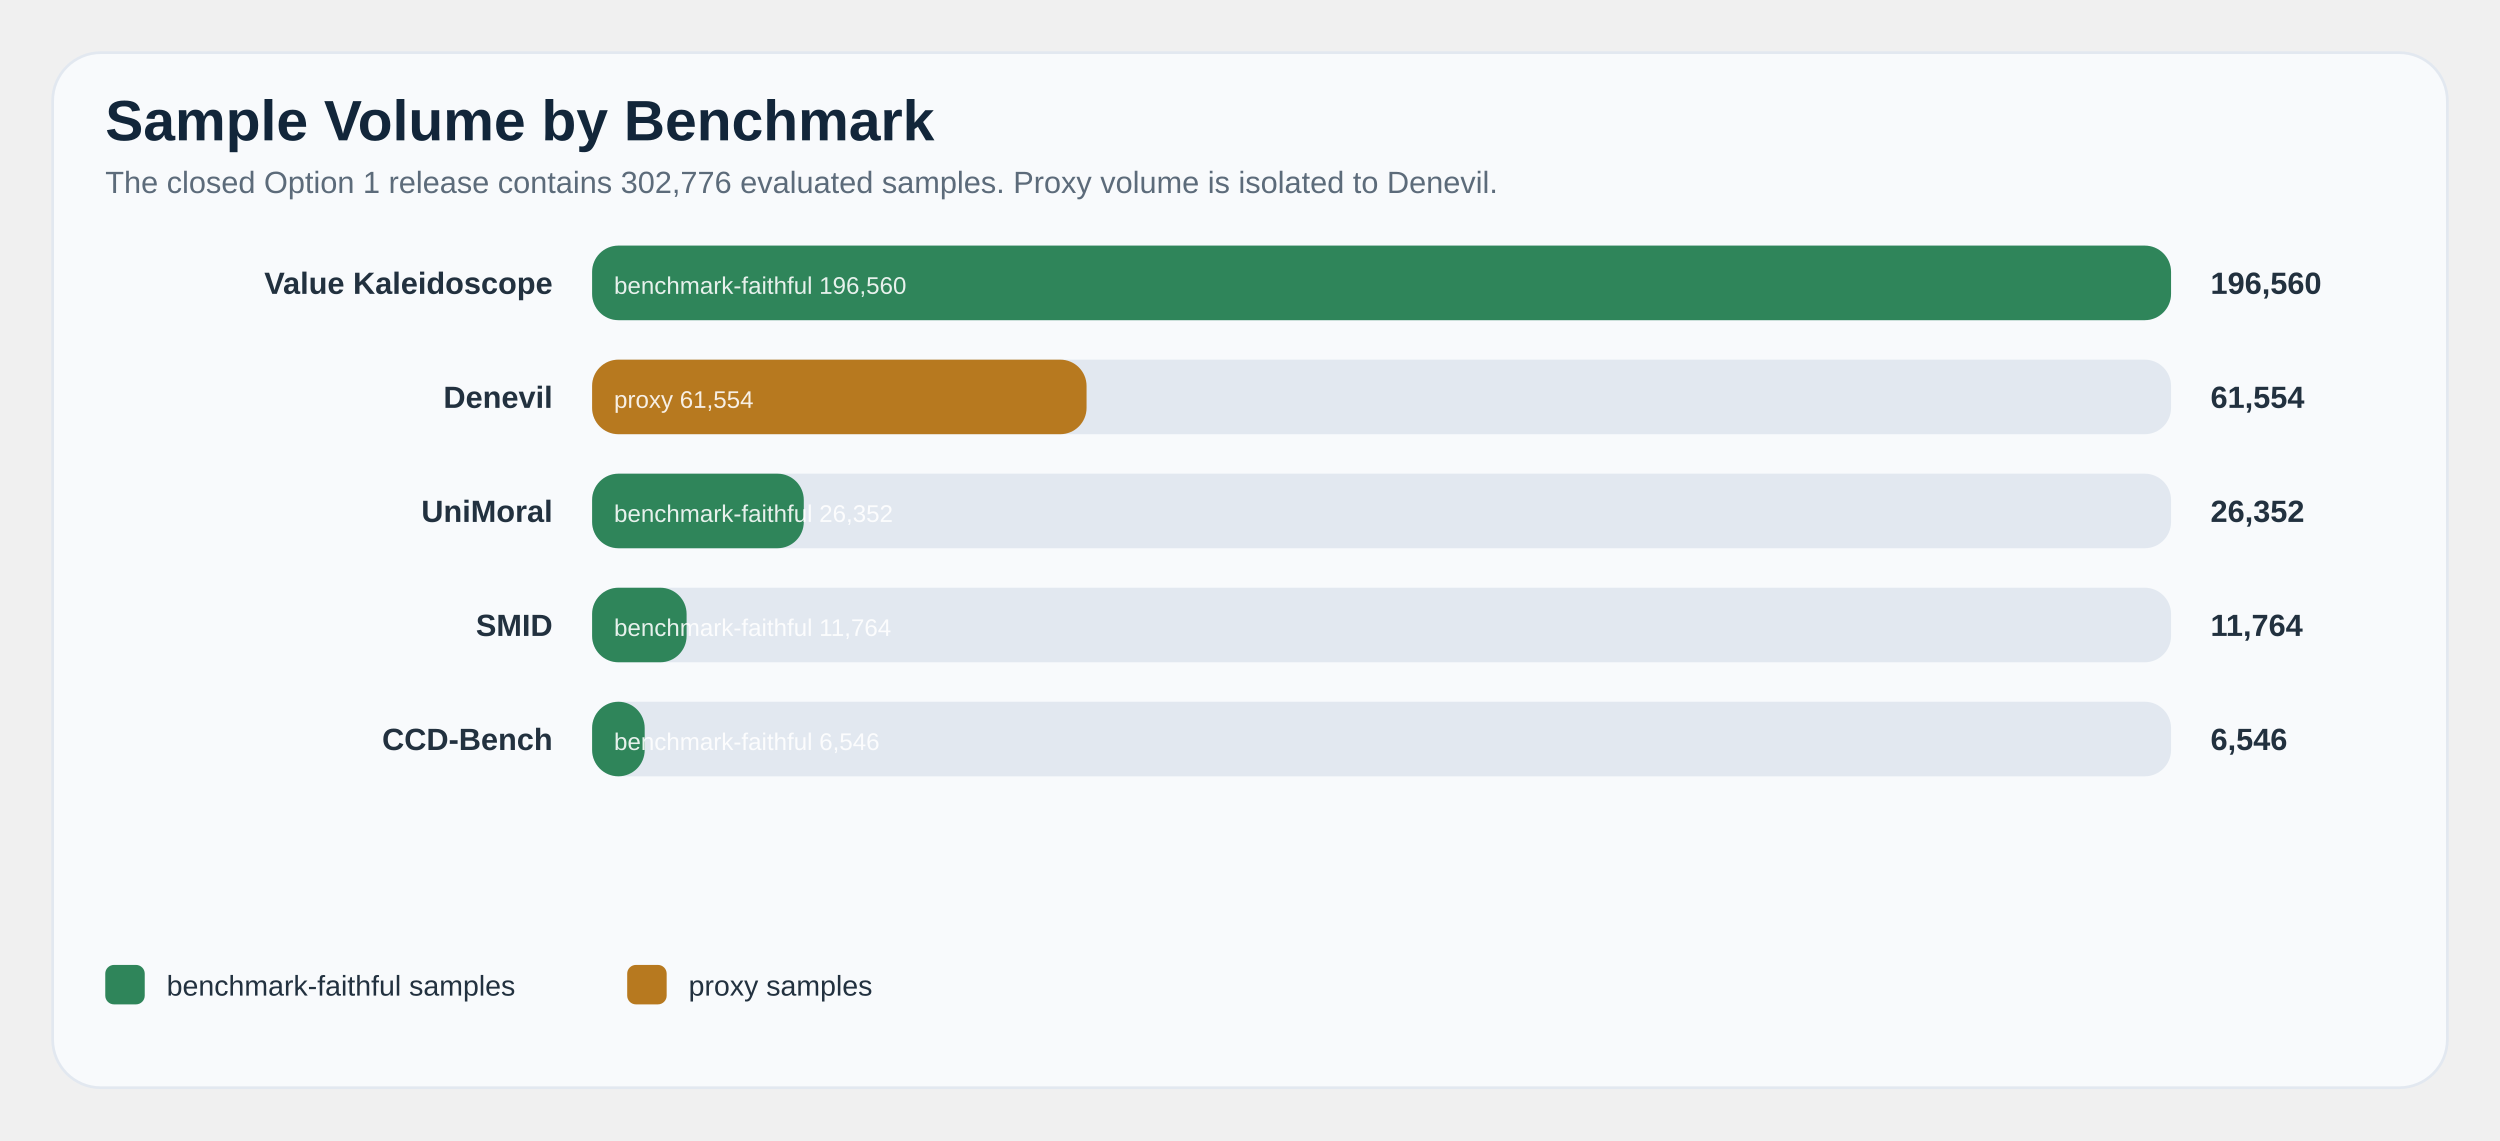
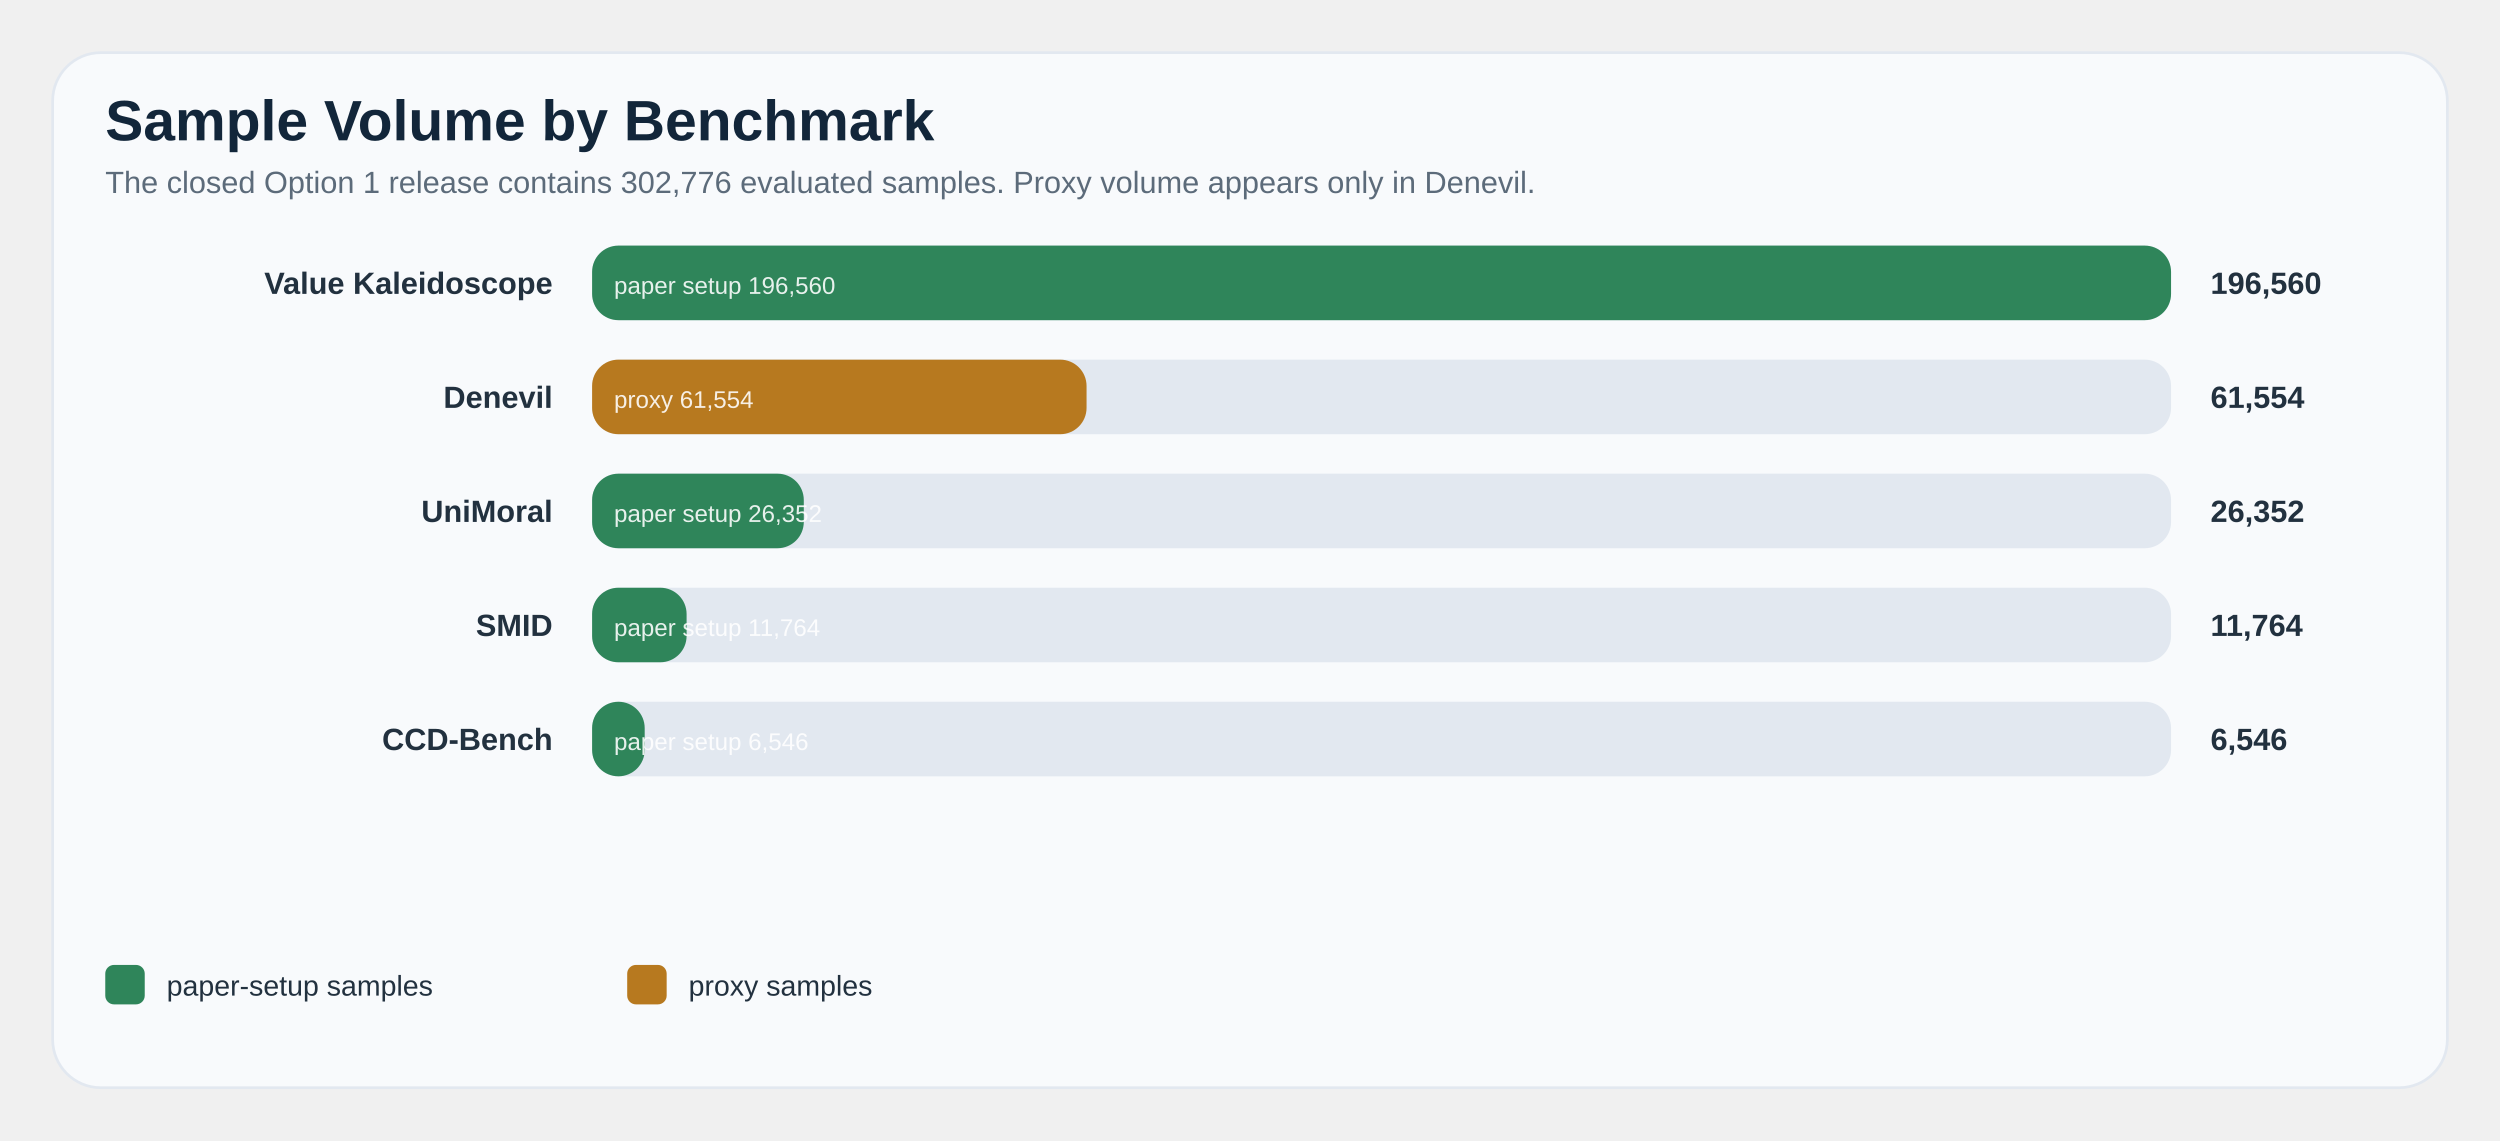
<svg xmlns="http://www.w3.org/2000/svg" width="1140" height="520" viewBox="0 0 1140 520" role="img">
  <defs>
    <style>
.title { font: 700 26px 'IBM Plex Sans', 'Helvetica Neue', Arial, sans-serif; fill: #12263a; }
.subtitle { font: 400 14px 'IBM Plex Sans', 'Helvetica Neue', Arial, sans-serif; fill: #5c6b7a; }
.axis { font: 600 14px 'IBM Plex Sans', 'Helvetica Neue', Arial, sans-serif; fill: #22313f; }
.label { font: 500 13px 'IBM Plex Sans', 'Helvetica Neue', Arial, sans-serif; fill: #22313f; }
.celltext { font: 700 16px 'IBM Plex Sans', 'Helvetica Neue', Arial, sans-serif; fill: #ffffff; }
.cellsub { font: 500 11px 'IBM Plex Sans', 'Helvetica Neue', Arial, sans-serif; fill: rgba(255,255,255,0.88); }
.body { font: 500 12px 'IBM Plex Sans', 'Helvetica Neue', Arial, sans-serif; fill: #22313f; }
.small { font: 500 11px 'IBM Plex Sans', 'Helvetica Neue', Arial, sans-serif; fill: #5c6b7a; }
.grid { fill: #ffffff; stroke: #d7dee6; stroke-width: 1.25; }
.panel { fill: #f8fafc; stroke: #e2e8f0; stroke-width: 1.25; }
</style>
  </defs>
  <rect x="24" y="24" width="1092" height="472" rx="22" class="panel" />
  <text x="48" y="64" class="title">Sample Volume by Benchmark</text>
-   <text x="48" y="88" class="subtitle">The closed Option 1 release contains 302,776 evaluated samples. Proxy volume is isolated to Denevil.</text>
+   <text x="48" y="88" class="subtitle">The closed Option 1 release contains 302,776 evaluated samples. Proxy volume appears only in Denevil.</text>
  <text x="252" y="134" text-anchor="end" class="axis">Value Kaleidoscope</text>
  <rect x="270" y="112" width="720" height="34" rx="12" fill="#e2e8f0" />
  <rect x="270" y="112" width="720.00" height="34" rx="12" fill="#2f855a" />
  <text x="1008" y="134" class="axis">196,560</text>
-   <text x="280" y="134" class="cellsub">benchmark-faithful 196,560</text>
+   <text x="280" y="134" class="cellsub">paper setup 196,560</text>
  <text x="252" y="186" text-anchor="end" class="axis">Denevil</text>
  <rect x="270" y="164" width="720" height="34" rx="12" fill="#e2e8f0" />
  <rect x="270.00" y="164" width="225.47" height="34" rx="12" fill="#b7791f" />
  <text x="1008" y="186" class="axis">61,554</text>
  <text x="280.00" y="186" class="cellsub">proxy 61,554</text>
  <text x="252" y="238" text-anchor="end" class="axis">UniMoral</text>
  <rect x="270" y="216" width="720" height="34" rx="12" fill="#e2e8f0" />
  <rect x="270" y="216" width="96.53" height="34" rx="12" fill="#2f855a" />
  <text x="1008" y="238" class="axis">26,352</text>
-   <text x="280" y="238" class="cellsub">benchmark-faithful 26,352</text>
+   <text x="280" y="238" class="cellsub">paper setup 26,352</text>
  <text x="252" y="290" text-anchor="end" class="axis">SMID</text>
  <rect x="270" y="268" width="720" height="34" rx="12" fill="#e2e8f0" />
  <rect x="270" y="268" width="43.09" height="34" rx="12" fill="#2f855a" />
  <text x="1008" y="290" class="axis">11,764</text>
-   <text x="280" y="290" class="cellsub">benchmark-faithful 11,764</text>
+   <text x="280" y="290" class="cellsub">paper setup 11,764</text>
  <text x="252" y="342" text-anchor="end" class="axis">CCD-Bench</text>
  <rect x="270" y="320" width="720" height="34" rx="12" fill="#e2e8f0" />
  <rect x="270" y="320" width="23.98" height="34" rx="12" fill="#2f855a" />
  <text x="1008" y="342" class="axis">6,546</text>
-   <text x="280" y="342" class="cellsub">benchmark-faithful 6,546</text>
+   <text x="280" y="342" class="cellsub">paper setup 6,546</text>
  <rect x="48" y="440" width="18" height="18" rx="4" fill="#2f855a" />
-   <text x="76" y="454" class="label">benchmark-faithful samples</text>
+   <text x="76" y="454" class="label">paper-setup samples</text>
  <rect x="286" y="440" width="18" height="18" rx="4" fill="#b7791f" />
  <text x="314" y="454" class="label">proxy samples</text>
</svg>
